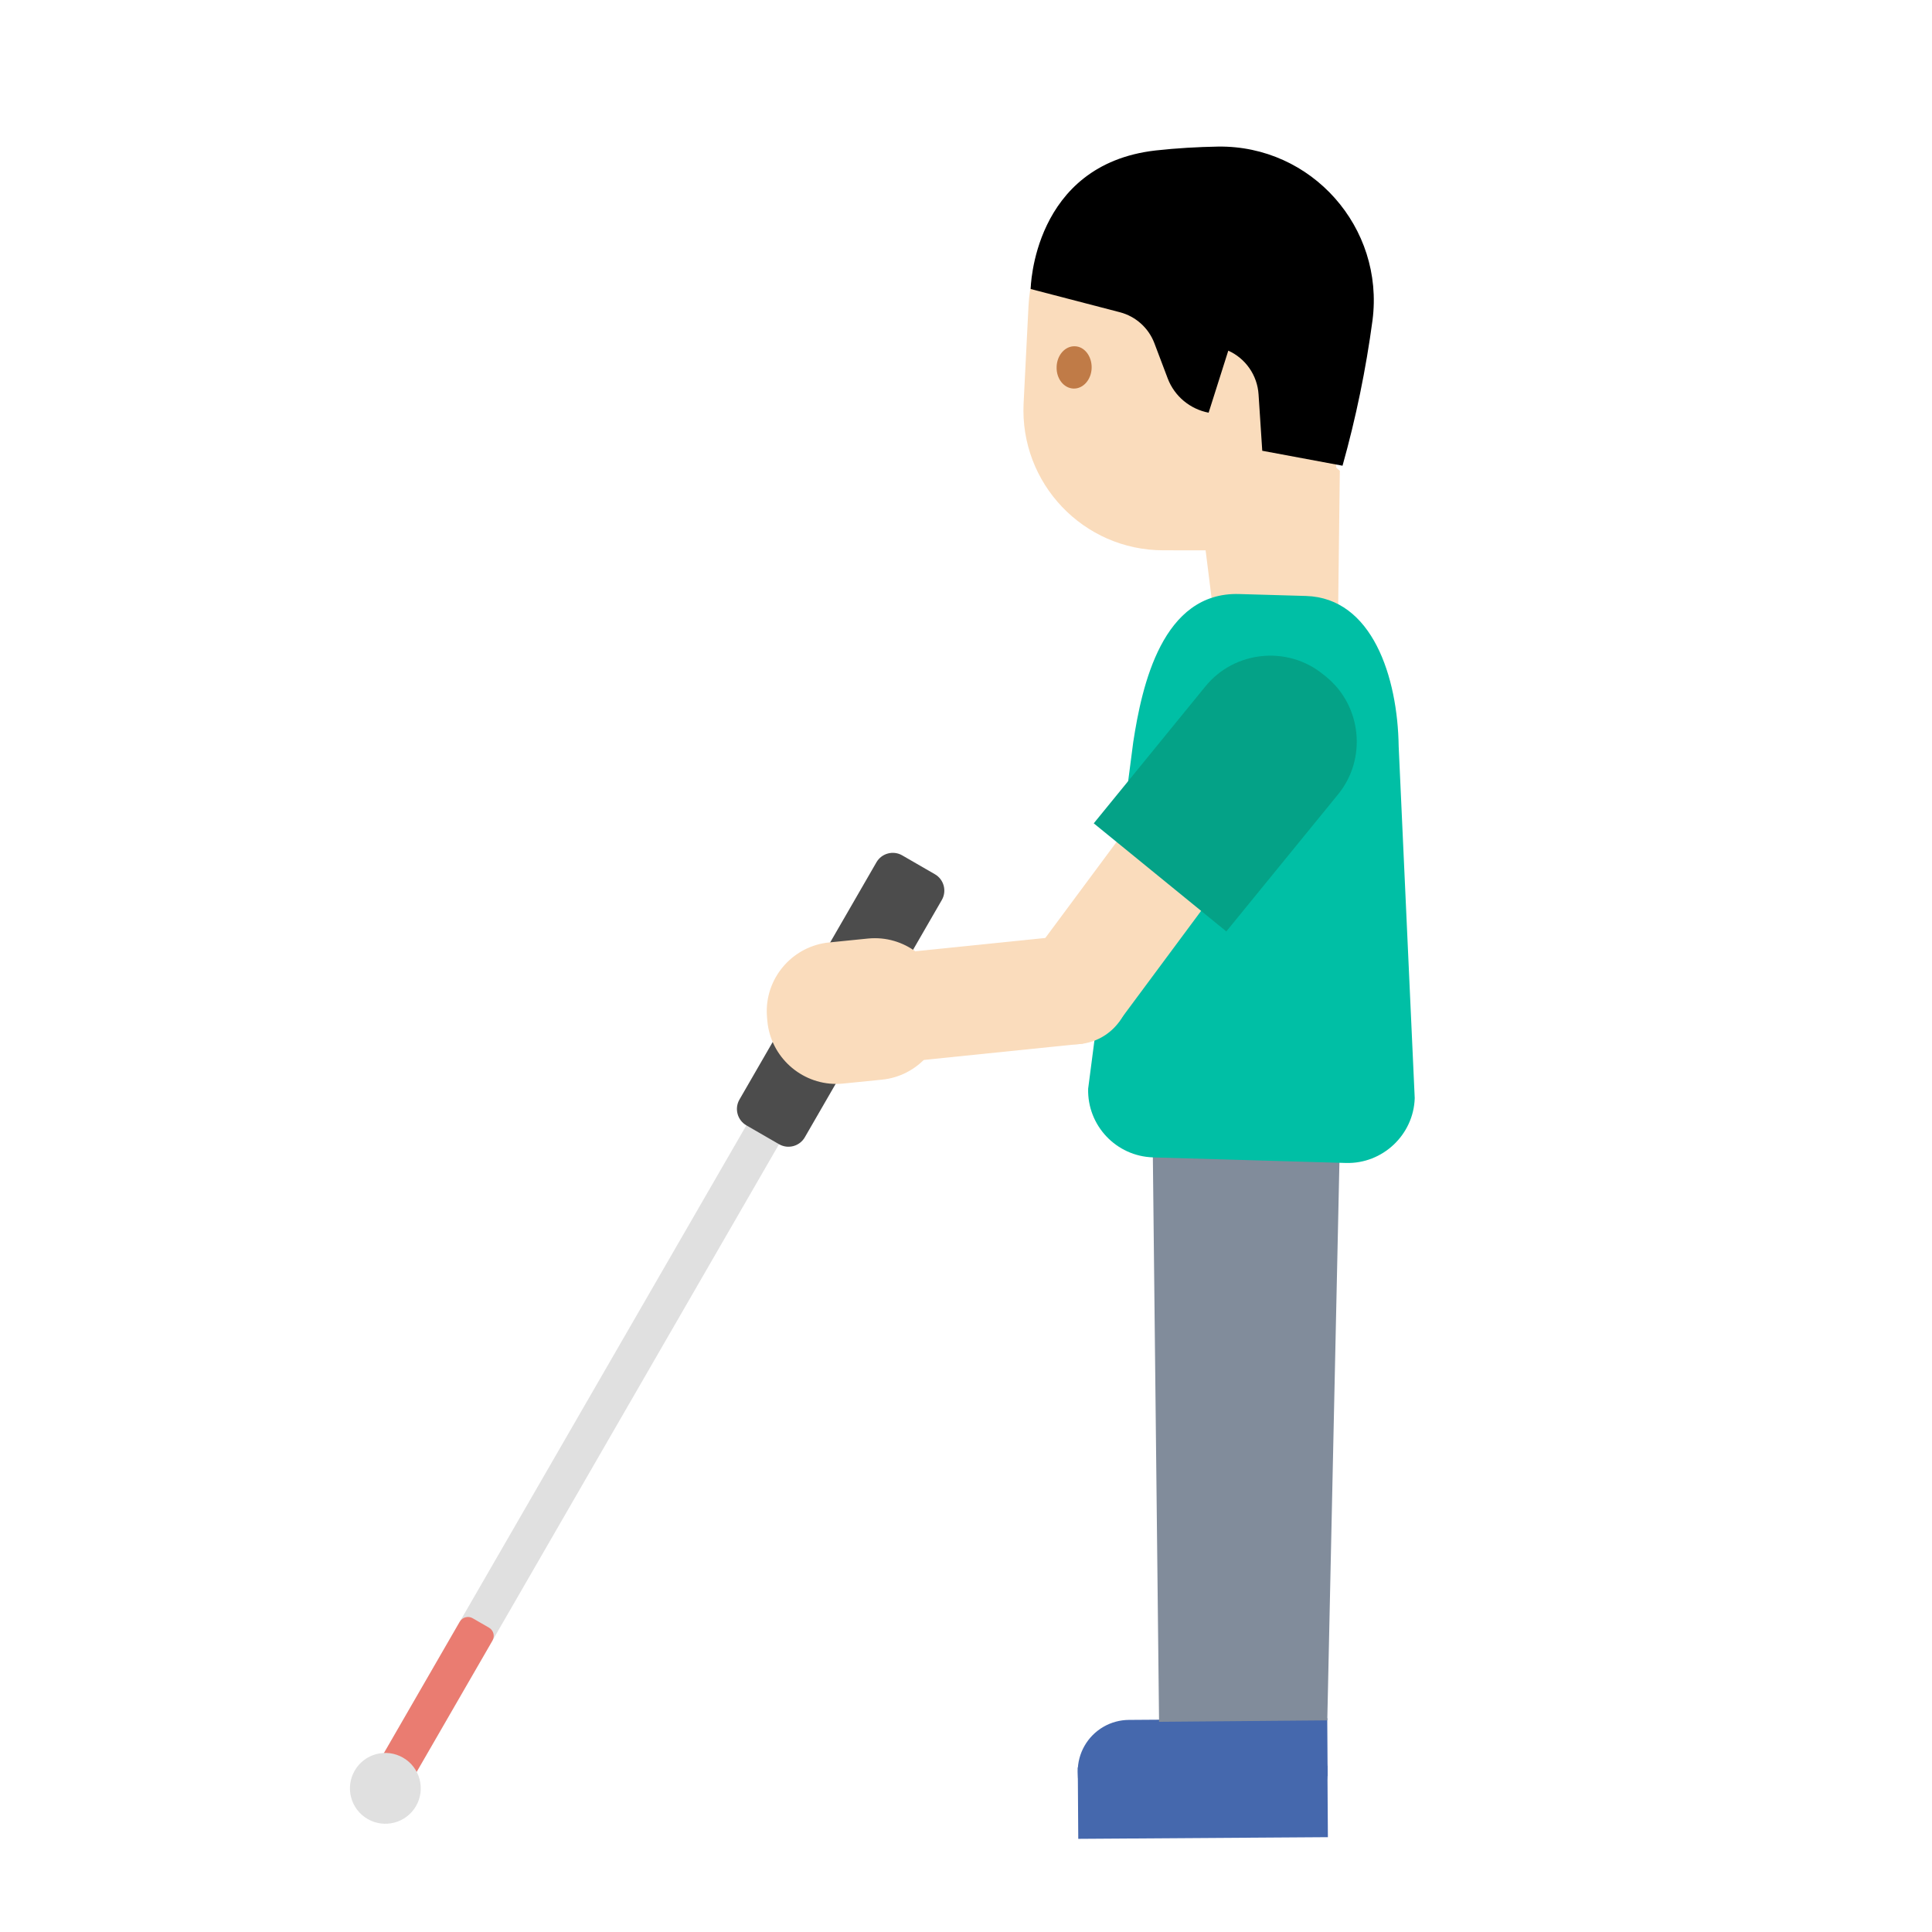
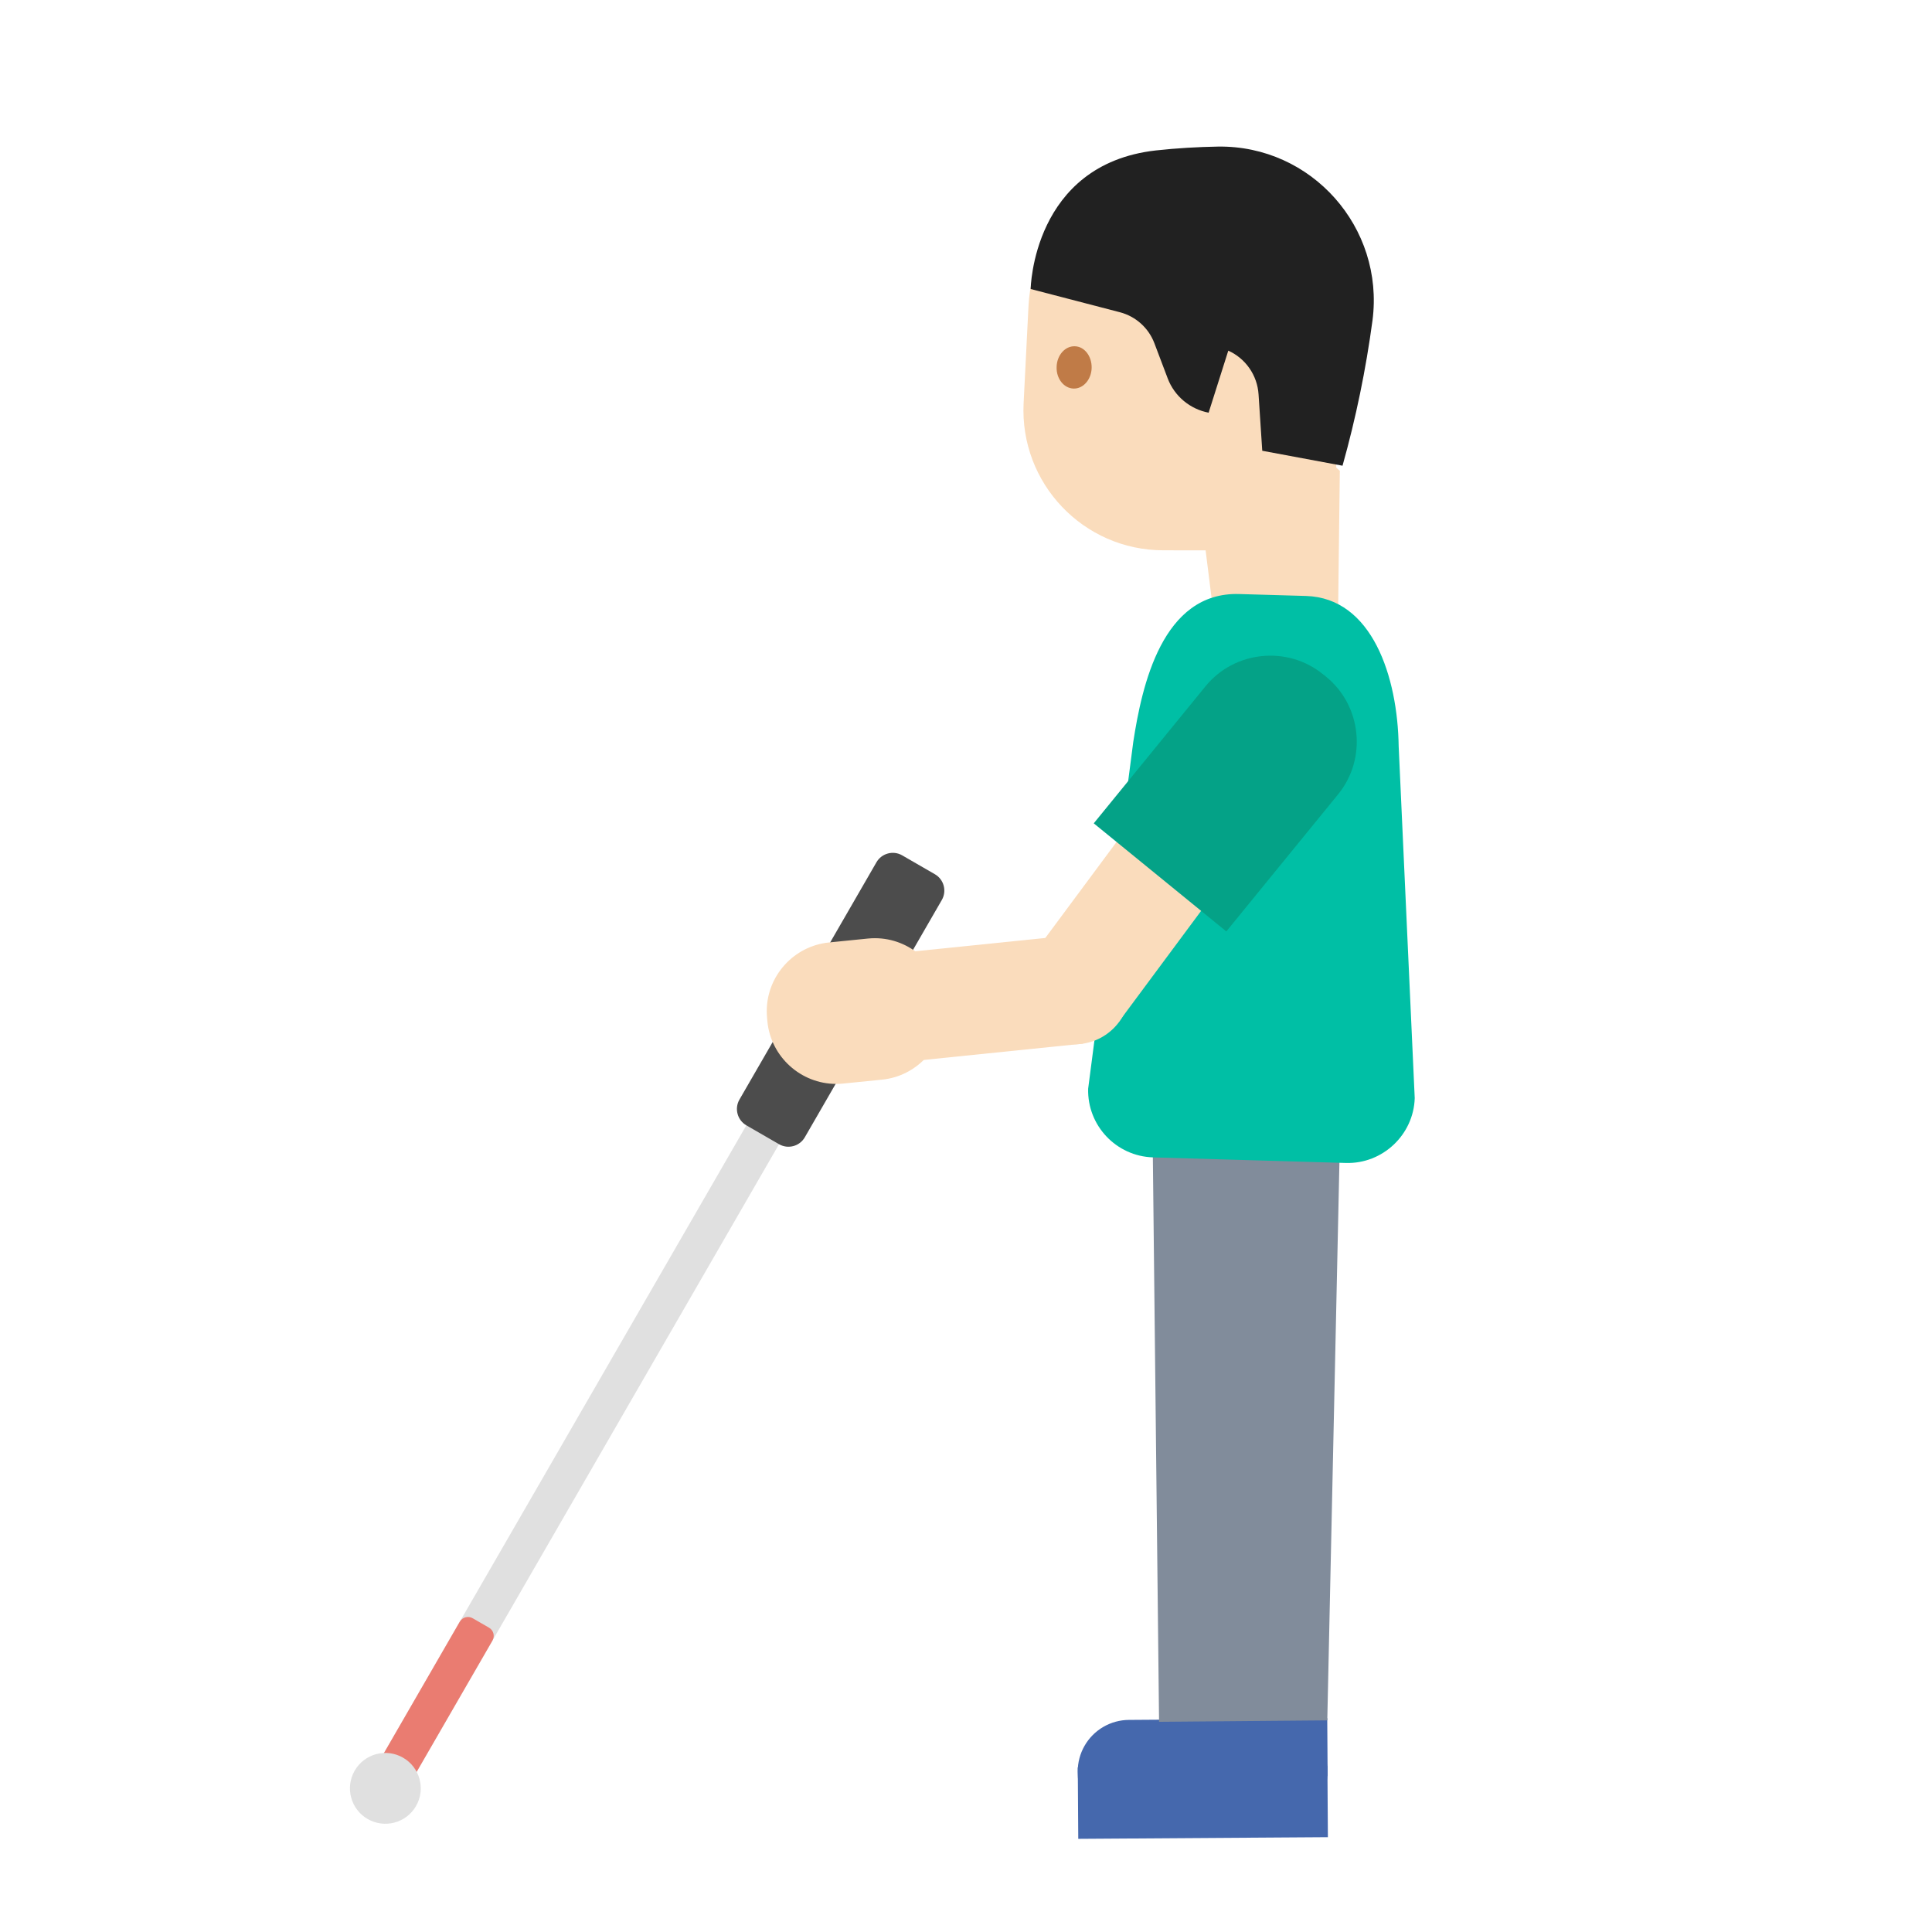
<svg xmlns="http://www.w3.org/2000/svg" width="100%" height="100%" viewBox="0 0 128 128" version="1.1" xml:space="preserve" style="fill-rule:evenodd;clip-rule:evenodd;stroke-linejoin:round;stroke-miterlimit:1.414;">
  <g transform="matrix(0.866025,0.5,-0.5,0.866025,53.1781,27.596)">
    <g transform="matrix(0.5,0,0,2.64631,10.75,-20.0237)">
      <path d="M24,22.118C24,21.987 23.44,21.881 22.75,21.881L20.25,21.881C19.56,21.881 19,21.987 19,22.118L19,42.297C19,42.428 19.56,42.534 20.25,42.534L22.75,42.534C23.44,42.534 24,42.428 24,42.297L24,22.118Z" style="fill:rgb(224,224,224);" />
    </g>
    <g transform="matrix(0.5,0,0,0.612632,10.75,66.4762)">
      <path d="M24,22.902C24,22.339 23.44,21.881 22.75,21.881L20.25,21.881C19.56,21.881 19,22.339 19,22.902L19,41.513C19,42.076 19.56,42.534 20.25,42.534L22.75,42.534C23.44,42.534 24,42.076 24,41.513L24,22.902Z" style="fill:rgb(234,124,113);" />
    </g>
    <circle cx="21.5" cy="92.534" r="2.346" style="fill:rgb(224,224,224);" />
    <path d="M24,23.131C24,22.442 23.44,21.881 22.75,21.881L20.25,21.881C19.56,21.881 19,22.442 19,23.131L19,41.284C19,41.973 19.56,42.534 20.25,42.534L22.75,42.534C23.44,42.534 24,41.973 24,41.284L24,23.131Z" style="fill:rgb(76,76,76);" />
  </g>
  <g transform="matrix(1,0,0,1,30.3275,-8)">
    <g transform="matrix(0.866025,-0.5,0.5,0.866025,-38.005,37.1511)">
      <path d="M34.02,125.55L25.57,120.75C24.505,120.145 23.845,119.01 23.845,117.785C23.845,117.194 23.998,116.614 24.29,116.1L24.37,115.95C24.975,114.885 26.11,114.225 27.335,114.225C27.926,114.225 28.506,114.378 29.02,114.67L37.47,119.47C38.535,120.075 39.195,121.21 39.195,122.435C39.195,123.026 39.042,123.606 38.75,124.12L38.67,124.27C37.744,125.895 35.647,126.472 34.02,125.55Z" style="fill:rgb(69,104,173);fill-rule:nonzero;" />
    </g>
    <g transform="matrix(0.866025,-0.5,0.5,0.866025,-38.005,37.1511)">
      <path d="M24.515,115.706L38.893,123.88L36.555,127.992L22.177,119.818L24.515,115.706Z" style="fill:rgb(69,104,173);fill-rule:nonzero;" />
    </g>
    <g transform="matrix(0.866025,-0.5,0.5,0.866025,-38.005,37.1511)">
      <path d="M35.489,118.315L40.461,121.142L38.563,124.48L33.591,121.653L35.489,118.315Z" style="fill:rgb(69,104,173);fill-rule:nonzero;" />
    </g>
  </g>
  <g transform="matrix(0.866025,-0.5,0.5,0.866025,-7.67747,29.1511)">
    <path d="M40.39,121.27L30.69,115.78L49.52,82.322L60.21,88.602L40.39,121.27Z" style="fill:rgb(129,140,155);fill-rule:nonzero;" />
  </g>
  <g transform="matrix(0.965926,0.258819,-0.258819,0.965926,40.9582,-13.629)">
    <path d="M57.78,30.92L60.37,41.08L52.86,43.98L45.02,24.7L57.78,30.92Z" style="fill:#fadcbc;fill-rule:nonzero;" />
  </g>
  <g transform="matrix(0.992199,0.12466,-0.12466,0.992199,34.4488,-8.59641)">
    <path d="M57.2,20.62L59.23,37.98L47.91,39.39C42.65,40.05 37.91,36.17 37.51,30.88L37.03,24.47C36.58,18.55 41.35,13.53 47.28,13.67L49.64,13.73C53.53,13.83 56.75,16.76 57.2,20.62Z" style="fill:#fadcbc;fill-rule:nonzero;" />
  </g>
  <g transform="matrix(0.992199,0.12466,-0.12466,0.992199,34.4488,-8.59641)">
-     <path d="M58.99,32.35L53.59,32.03L52.88,28.35C52.642,27.111 51.736,26.1 50.53,25.73L49.75,29.97C48.5,29.89 47.37,29.17 46.78,28.06L45.61,25.85C45.103,24.894 44.163,24.241 43.09,24.1L37.03,23.31C37.03,23.31 36.12,15.11 44.1,13.17C45.48,12.84 46.85,12.59 48.17,12.4C54.31,11.54 59.78,16.34 59.76,22.54C59.733,25.824 59.476,29.102 58.99,32.35Z" style="fill:212121;fill-rule:nonzero;" />
+     <path d="M58.99,32.35L53.59,32.03L52.88,28.35C52.642,27.111 51.736,26.1 50.53,25.73L49.75,29.97C48.5,29.89 47.37,29.17 46.78,28.06L45.61,25.85C45.103,24.894 44.163,24.241 43.09,24.1L37.03,23.31C37.03,23.31 36.12,15.11 44.1,13.17C45.48,12.84 46.85,12.59 48.17,12.4C54.31,11.54 59.78,16.34 59.76,22.54C59.733,25.824 59.476,29.102 58.99,32.35Z" style="fill:#212121;fill-rule:nonzero;" />
  </g>
  <g transform="matrix(0.992199,0.12466,-0.12466,0.992199,34.4488,-8.59641)">
    <path d="M41.69,27.99C41.77,28.76 41.31,29.44 40.67,29.5C40.03,29.56 39.45,28.99 39.38,28.22C39.3,27.45 39.76,26.77 40.4,26.71C41.04,26.64 41.61,27.22 41.69,27.99" style="fill:rgb(192,123,71);fill-rule:nonzero;" />
  </g>
  <g transform="matrix(0.965926,0.258819,-0.258819,0.965926,40.9582,-13.629)">
    <path d="M70.04,75.11L57.6,78.06C55.22,78.62 52.84,77.15 52.27,74.78L49.21,51.81C48.8,48.06 48.49,41.7 53.46,40.53L57.76,39.51C62.04,38.5 65.02,43.13 66.27,47.54L73.33,69.78C73.889,72.144 72.404,74.55 70.04,75.11Z" style="fill:#00bfa5;fill-rule:nonzero;" />
  </g>
  <g transform="matrix(1,0,0,1,27.2522,0)">
    <path d="M46.873,67.696L41.075,63.393L49.781,51.66L55.579,55.962L46.873,67.696Z" style="fill:#fadcbc;fill-rule:nonzero;" />
  </g>
  <g transform="matrix(0.980799,-0.195022,0.195022,0.980799,15.3181,9.82574)">
    <circle cx="43.95" cy="65.53" r="3.66" style="fill:#fadcbc;" />
  </g>
  <g transform="matrix(1,0,0,1,27.2522,0)">
    <path d="M32.207,70.402L31.471,63.22L43.777,61.96L44.513,69.142L32.207,70.402Z" style="fill:#fadcbc;fill-rule:nonzero;" />
  </g>
  <g transform="matrix(1,0,0,1,27.2522,0)">
    <path d="M23.57,67.45L23.59,67.68C23.819,70.013 25.804,71.812 28.148,71.812C28.299,71.812 28.45,71.805 28.6,71.79L31.18,71.53C33.513,71.301 35.312,69.316 35.312,66.972C35.312,66.821 35.305,66.67 35.29,66.52L35.27,66.29C35.041,63.957 33.056,62.158 30.712,62.158C30.561,62.158 30.41,62.165 30.26,62.18L27.68,62.44C25.348,62.666 23.547,64.649 23.547,66.993C23.547,67.145 23.555,67.298 23.57,67.45Z" style="fill:#fadcbc;fill-rule:nonzero;" />
  </g>
  <g transform="matrix(0.997988,0.0633971,-0.0633971,0.997988,30.6047,-2.79131)">
    <path d="M45.41,54.57L54.63,61.16L61.45,51.62C63.209,49.153 62.632,45.676 60.17,43.91L59.94,43.75C57.473,41.991 53.996,42.568 52.23,45.03L45.41,54.57Z" style="fill:rgb(4,162,135);fill-rule:nonzero;" />
  </g>
</svg>
